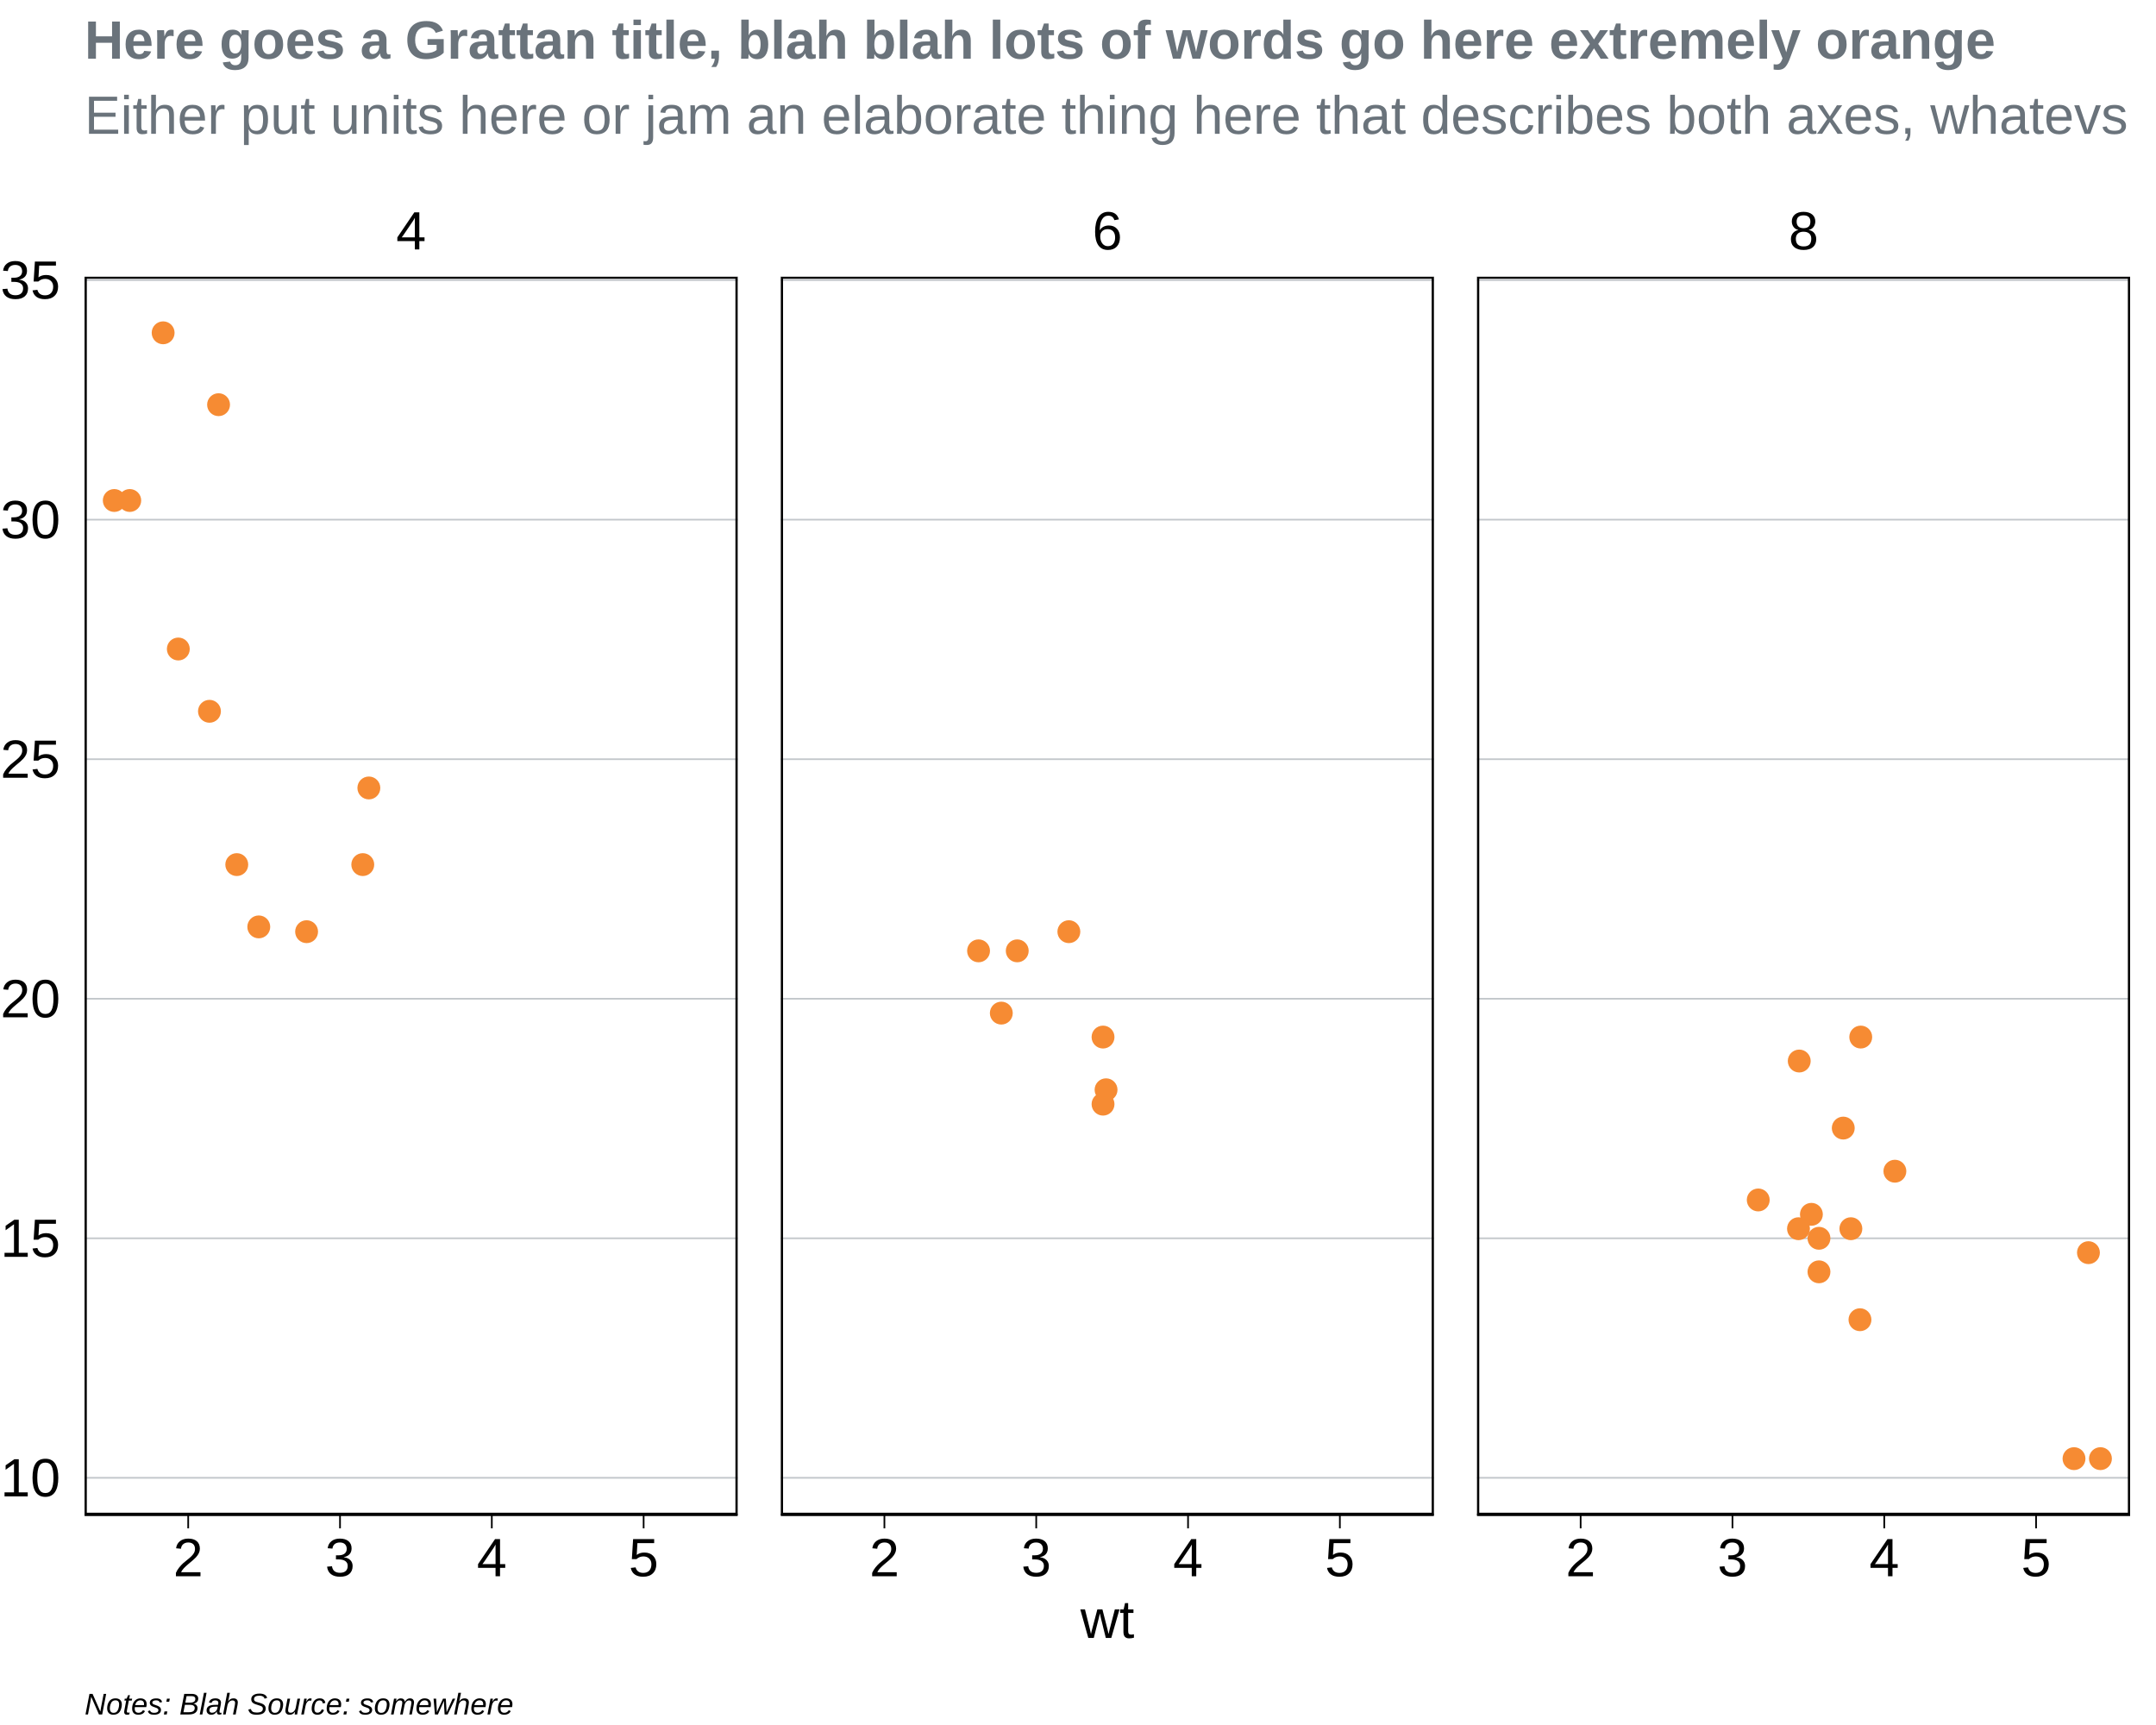
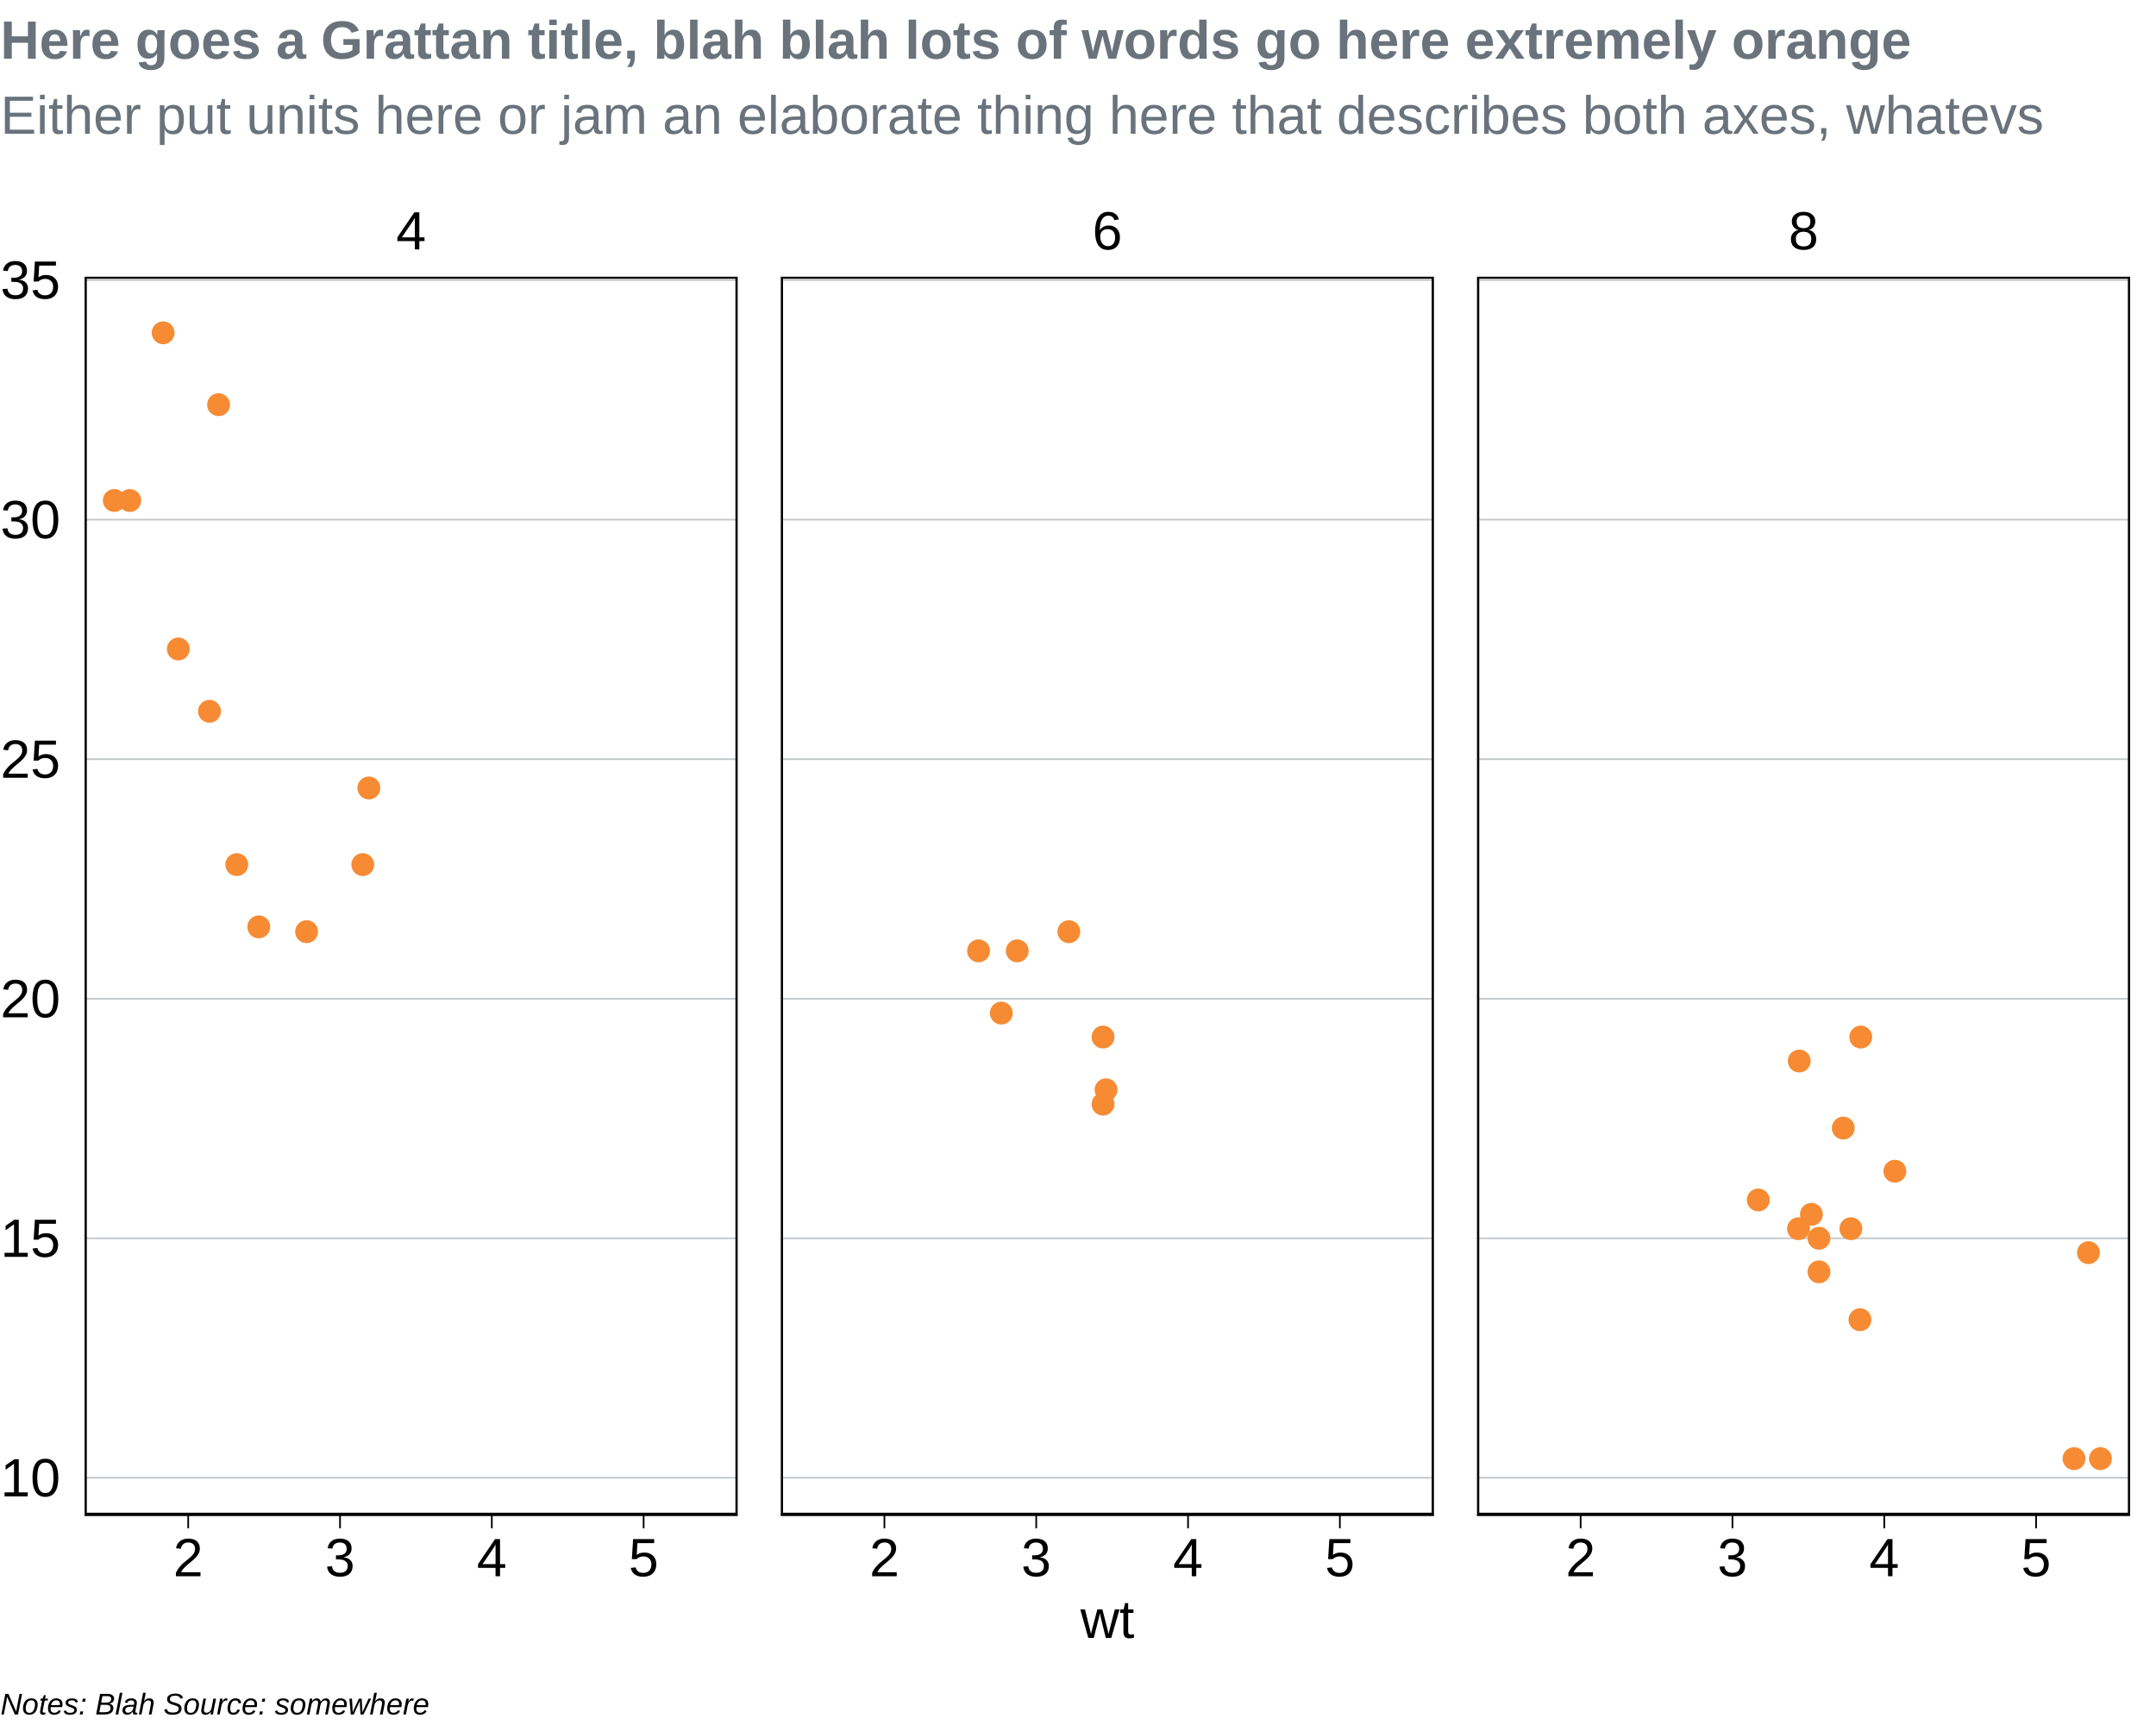
<svg xmlns="http://www.w3.org/2000/svg" viewBox="0 0 720.00 576.00">
  <defs>
    <style type="text/css">
    line, polyline, polygon, path, rect, circle {
      fill: none;
      stroke: #000000;
      stroke-linecap: round;
      stroke-linejoin: round;
      stroke-miterlimit: 10.00;
    }
  </style>
  </defs>
  <rect width="100%" height="100%" style="stroke: none; fill: #FFFFFF;" />
  <rect x="0.00" y="0.00" width="720.00" height="576.00" style="stroke-width: 0.75; stroke: none; fill: #FFFFFF;" />
  <defs>
    <clipPath id="cpMjguMjR8MjQ2LjM1fDUwNS44Nnw5Mi4zNA==">
      <rect x="28.24" y="92.34" width="218.11" height="413.52" />
    </clipPath>
  </defs>
  <rect x="28.24" y="92.34" width="218.11" height="413.52" style="stroke-width: 0.75; stroke: none; fill: #FFFFFF;" clip-path="url(#cpMjguMjR8MjQ2LjM1fDUwNS44Nnw5Mi4zNA==)" />
  <polyline points="28.24,493.46 246.35,493.46 " style="stroke-width: 0.56; stroke: #C3C7CB; stroke-linecap: butt;" clip-path="url(#cpMjguMjR8MjQ2LjM1fDUwNS44Nnw5Mi4zNA==)" />
  <polyline points="28.24,413.48 246.35,413.48 " style="stroke-width: 0.56; stroke: #C3C7CB; stroke-linecap: butt;" clip-path="url(#cpMjguMjR8MjQ2LjM1fDUwNS44Nnw5Mi4zNA==)" />
  <polyline points="28.24,333.49 246.35,333.49 " style="stroke-width: 0.56; stroke: #C3C7CB; stroke-linecap: butt;" clip-path="url(#cpMjguMjR8MjQ2LjM1fDUwNS44Nnw5Mi4zNA==)" />
  <polyline points="28.24,253.51 246.35,253.51 " style="stroke-width: 0.56; stroke: #C3C7CB; stroke-linecap: butt;" clip-path="url(#cpMjguMjR8MjQ2LjM1fDUwNS44Nnw5Mi4zNA==)" />
  <polyline points="28.24,173.52 246.35,173.52 " style="stroke-width: 0.56; stroke: #C3C7CB; stroke-linecap: butt;" clip-path="url(#cpMjguMjR8MjQ2LjM1fDUwNS44Nnw5Mi4zNA==)" />
  <polyline points="28.24,93.54 246.35,93.54 " style="stroke-width: 0.56; stroke: #C3C7CB; stroke-linecap: butt;" clip-path="url(#cpMjguMjR8MjQ2LjM1fDUwNS44Nnw5Mi4zNA==)" />
  <circle cx="79.07" cy="288.70" r="2.60pt" style="stroke-width: 0.71; stroke: #F68B33; fill: #F68B33;" clip-path="url(#cpMjguMjR8MjQ2LjM1fDUwNS44Nnw5Mi4zNA==)" />
  <circle cx="123.18" cy="263.11" r="2.60pt" style="stroke-width: 0.71; stroke: #F68B33; fill: #F68B33;" clip-path="url(#cpMjguMjR8MjQ2LjM1fDUwNS44Nnw5Mi4zNA==)" />
  <circle cx="121.15" cy="288.70" r="2.60pt" style="stroke-width: 0.71; stroke: #F68B33; fill: #F68B33;" clip-path="url(#cpMjguMjR8MjQ2LjM1fDUwNS44Nnw5Mi4zNA==)" />
  <circle cx="72.99" cy="135.13" r="2.60pt" style="stroke-width: 0.71; stroke: #F68B33; fill: #F68B33;" clip-path="url(#cpMjguMjR8MjQ2LjM1fDUwNS44Nnw5Mi4zNA==)" />
  <circle cx="43.33" cy="167.12" r="2.60pt" style="stroke-width: 0.71; stroke: #F68B33; fill: #F68B33;" clip-path="url(#cpMjguMjR8MjQ2LjM1fDUwNS44Nnw5Mi4zNA==)" />
  <circle cx="54.48" cy="111.13" r="2.60pt" style="stroke-width: 0.71; stroke: #F68B33; fill: #F68B33;" clip-path="url(#cpMjguMjR8MjQ2LjM1fDUwNS44Nnw5Mi4zNA==)" />
  <circle cx="86.42" cy="309.50" r="2.60pt" style="stroke-width: 0.71; stroke: #F68B33; fill: #F68B33;" clip-path="url(#cpMjguMjR8MjQ2LjM1fDUwNS44Nnw5Mi4zNA==)" />
  <circle cx="59.55" cy="216.71" r="2.60pt" style="stroke-width: 0.71; stroke: #F68B33; fill: #F68B33;" clip-path="url(#cpMjguMjR8MjQ2LjM1fDUwNS44Nnw5Mi4zNA==)" />
  <circle cx="69.95" cy="237.51" r="2.60pt" style="stroke-width: 0.71; stroke: #F68B33; fill: #F68B33;" clip-path="url(#cpMjguMjR8MjQ2LjM1fDUwNS44Nnw5Mi4zNA==)" />
  <circle cx="38.16" cy="167.12" r="2.60pt" style="stroke-width: 0.71; stroke: #F68B33; fill: #F68B33;" clip-path="url(#cpMjguMjR8MjQ2LjM1fDUwNS44Nnw5Mi4zNA==)" />
  <circle cx="102.39" cy="311.10" r="2.60pt" style="stroke-width: 0.71; stroke: #F68B33; fill: #F68B33;" clip-path="url(#cpMjguMjR8MjQ2LjM1fDUwNS44Nnw5Mi4zNA==)" />
  <rect x="28.24" y="92.34" width="218.11" height="413.52" style="stroke-width: 1.50;" clip-path="url(#cpMjguMjR8MjQ2LjM1fDUwNS44Nnw5Mi4zNA==)" />
  <defs>
    <clipPath id="cpMC4wMHw3MjAuMDB8NTc2LjAwfDAuMDA=">
      <rect x="0.00" y="0.00" width="720.00" height="576.00" />
    </clipPath>
  </defs>
  <defs>
    <clipPath id="cpMjYwLjc1fDQ3OC44NXw1MDUuODZ8OTIuMzQ=">
      <rect x="260.75" y="92.34" width="218.11" height="413.52" />
    </clipPath>
  </defs>
  <rect x="260.75" y="92.34" width="218.11" height="413.52" style="stroke-width: 0.75; stroke: none; fill: #FFFFFF;" clip-path="url(#cpMjYwLjc1fDQ3OC44NXw1MDUuODZ8OTIuMzQ=)" />
  <polyline points="260.75,493.46 478.85,493.46 " style="stroke-width: 0.56; stroke: #C3C7CB; stroke-linecap: butt;" clip-path="url(#cpMjYwLjc1fDQ3OC44NXw1MDUuODZ8OTIuMzQ=)" />
  <polyline points="260.75,413.48 478.85,413.48 " style="stroke-width: 0.56; stroke: #C3C7CB; stroke-linecap: butt;" clip-path="url(#cpMjYwLjc1fDQ3OC44NXw1MDUuODZ8OTIuMzQ=)" />
  <polyline points="260.75,333.49 478.85,333.49 " style="stroke-width: 0.56; stroke: #C3C7CB; stroke-linecap: butt;" clip-path="url(#cpMjYwLjc1fDQ3OC44NXw1MDUuODZ8OTIuMzQ=)" />
  <polyline points="260.75,253.51 478.85,253.51 " style="stroke-width: 0.56; stroke: #C3C7CB; stroke-linecap: butt;" clip-path="url(#cpMjYwLjc1fDQ3OC44NXw1MDUuODZ8OTIuMzQ=)" />
  <polyline points="260.75,173.52 478.85,173.52 " style="stroke-width: 0.56; stroke: #C3C7CB; stroke-linecap: butt;" clip-path="url(#cpMjYwLjc1fDQ3OC44NXw1MDUuODZ8OTIuMzQ=)" />
  <polyline points="260.75,93.54 478.85,93.54 " style="stroke-width: 0.56; stroke: #C3C7CB; stroke-linecap: butt;" clip-path="url(#cpMjYwLjc1fDQ3OC44NXw1MDUuODZ8OTIuMzQ=)" />
  <circle cx="326.79" cy="317.50" r="2.60pt" style="stroke-width: 0.71; stroke: #F68B33; fill: #F68B33;" clip-path="url(#cpMjYwLjc1fDQ3OC44NXw1MDUuODZ8OTIuMzQ=)" />
  <circle cx="339.71" cy="317.50" r="2.60pt" style="stroke-width: 0.71; stroke: #F68B33; fill: #F68B33;" clip-path="url(#cpMjYwLjc1fDQ3OC44NXw1MDUuODZ8OTIuMzQ=)" />
  <circle cx="356.95" cy="311.10" r="2.60pt" style="stroke-width: 0.71; stroke: #F68B33; fill: #F68B33;" clip-path="url(#cpMjYwLjc1fDQ3OC44NXw1MDUuODZ8OTIuMzQ=)" />
  <circle cx="369.37" cy="363.89" r="2.60pt" style="stroke-width: 0.71; stroke: #F68B33; fill: #F68B33;" clip-path="url(#cpMjYwLjc1fDQ3OC44NXw1MDUuODZ8OTIuMzQ=)" />
  <circle cx="368.36" cy="346.29" r="2.60pt" style="stroke-width: 0.71; stroke: #F68B33; fill: #F68B33;" clip-path="url(#cpMjYwLjc1fDQ3OC44NXw1MDUuODZ8OTIuMzQ=)" />
  <circle cx="368.36" cy="368.69" r="2.60pt" style="stroke-width: 0.71; stroke: #F68B33; fill: #F68B33;" clip-path="url(#cpMjYwLjc1fDQ3OC44NXw1MDUuODZ8OTIuMzQ=)" />
  <circle cx="334.39" cy="338.29" r="2.60pt" style="stroke-width: 0.71; stroke: #F68B33; fill: #F68B33;" clip-path="url(#cpMjYwLjc1fDQ3OC44NXw1MDUuODZ8OTIuMzQ=)" />
  <rect x="260.75" y="92.34" width="218.11" height="413.52" style="stroke-width: 1.50;" clip-path="url(#cpMjYwLjc1fDQ3OC44NXw1MDUuODZ8OTIuMzQ=)" />
  <defs>
    <clipPath id="cpMC4wMHw3MjAuMDB8NTc2LjAwfDAuMDA=">
      <rect x="0.00" y="0.00" width="720.00" height="576.00" />
    </clipPath>
  </defs>
  <defs>
    <clipPath id="cpNDkzLjI1fDcxMS4zNnw1MDUuODZ8OTIuMzQ=">
      <rect x="493.25" y="92.34" width="218.11" height="413.52" />
    </clipPath>
  </defs>
  <rect x="493.25" y="92.34" width="218.11" height="413.52" style="stroke-width: 0.75; stroke: none; fill: #FFFFFF;" clip-path="url(#cpNDkzLjI1fDcxMS4zNnw1MDUuODZ8OTIuMzQ=)" />
  <polyline points="493.25,493.46 711.36,493.46 " style="stroke-width: 0.56; stroke: #C3C7CB; stroke-linecap: butt;" clip-path="url(#cpNDkzLjI1fDcxMS4zNnw1MDUuODZ8OTIuMzQ=)" />
  <polyline points="493.25,413.48 711.36,413.48 " style="stroke-width: 0.56; stroke: #C3C7CB; stroke-linecap: butt;" clip-path="url(#cpNDkzLjI1fDcxMS4zNnw1MDUuODZ8OTIuMzQ=)" />
  <polyline points="493.25,333.49 711.36,333.49 " style="stroke-width: 0.56; stroke: #C3C7CB; stroke-linecap: butt;" clip-path="url(#cpNDkzLjI1fDcxMS4zNnw1MDUuODZ8OTIuMzQ=)" />
  <polyline points="493.25,253.51 711.36,253.51 " style="stroke-width: 0.56; stroke: #C3C7CB; stroke-linecap: butt;" clip-path="url(#cpNDkzLjI1fDcxMS4zNnw1MDUuODZ8OTIuMzQ=)" />
  <polyline points="493.25,173.52 711.36,173.52 " style="stroke-width: 0.56; stroke: #C3C7CB; stroke-linecap: butt;" clip-path="url(#cpNDkzLjI1fDcxMS4zNnw1MDUuODZ8OTIuMzQ=)" />
  <polyline points="493.25,93.54 711.36,93.54 " style="stroke-width: 0.56; stroke: #C3C7CB; stroke-linecap: butt;" clip-path="url(#cpNDkzLjI1fDcxMS4zNnw1MDUuODZ8OTIuMzQ=)" />
  <circle cx="600.86" cy="354.29" r="2.60pt" style="stroke-width: 0.71; stroke: #F68B33; fill: #F68B33;" clip-path="url(#cpNDkzLjI1fDcxMS4zNnw1MDUuODZ8OTIuMzQ=)" />
  <circle cx="607.45" cy="424.68" r="2.60pt" style="stroke-width: 0.71; stroke: #F68B33; fill: #F68B33;" clip-path="url(#cpNDkzLjI1fDcxMS4zNnw1MDUuODZ8OTIuMzQ=)" />
  <circle cx="632.80" cy="391.08" r="2.60pt" style="stroke-width: 0.71; stroke: #F68B33; fill: #F68B33;" clip-path="url(#cpNDkzLjI1fDcxMS4zNnw1MDUuODZ8OTIuMzQ=)" />
  <circle cx="615.56" cy="376.68" r="2.60pt" style="stroke-width: 0.71; stroke: #F68B33; fill: #F68B33;" clip-path="url(#cpNDkzLjI1fDcxMS4zNnw1MDUuODZ8OTIuMzQ=)" />
  <circle cx="618.10" cy="410.28" r="2.60pt" style="stroke-width: 0.71; stroke: #F68B33; fill: #F68B33;" clip-path="url(#cpNDkzLjI1fDcxMS4zNnw1MDUuODZ8OTIuMzQ=)" />
  <circle cx="692.62" cy="487.06" r="2.60pt" style="stroke-width: 0.71; stroke: #F68B33; fill: #F68B33;" clip-path="url(#cpNDkzLjI1fDcxMS4zNnw1MDUuODZ8OTIuMzQ=)" />
  <circle cx="701.45" cy="487.06" r="2.60pt" style="stroke-width: 0.71; stroke: #F68B33; fill: #F68B33;" clip-path="url(#cpNDkzLjI1fDcxMS4zNnw1MDUuODZ8OTIuMzQ=)" />
  <circle cx="697.44" cy="418.28" r="2.60pt" style="stroke-width: 0.71; stroke: #F68B33; fill: #F68B33;" clip-path="url(#cpNDkzLjI1fDcxMS4zNnw1MDUuODZ8OTIuMzQ=)" />
  <circle cx="604.92" cy="405.48" r="2.60pt" style="stroke-width: 0.71; stroke: #F68B33; fill: #F68B33;" clip-path="url(#cpNDkzLjI1fDcxMS4zNnw1MDUuODZ8OTIuMzQ=)" />
  <circle cx="600.61" cy="410.28" r="2.60pt" style="stroke-width: 0.71; stroke: #F68B33; fill: #F68B33;" clip-path="url(#cpNDkzLjI1fDcxMS4zNnw1MDUuODZ8OTIuMzQ=)" />
  <circle cx="621.14" cy="440.67" r="2.60pt" style="stroke-width: 0.71; stroke: #F68B33; fill: #F68B33;" clip-path="url(#cpNDkzLjI1fDcxMS4zNnw1MDUuODZ8OTIuMzQ=)" />
  <circle cx="621.40" cy="346.29" r="2.60pt" style="stroke-width: 0.71; stroke: #F68B33; fill: #F68B33;" clip-path="url(#cpNDkzLjI1fDcxMS4zNnw1MDUuODZ8OTIuMzQ=)" />
  <circle cx="587.17" cy="400.68" r="2.60pt" style="stroke-width: 0.71; stroke: #F68B33; fill: #F68B33;" clip-path="url(#cpNDkzLjI1fDcxMS4zNnw1MDUuODZ8OTIuMzQ=)" />
  <circle cx="607.45" cy="413.48" r="2.60pt" style="stroke-width: 0.71; stroke: #F68B33; fill: #F68B33;" clip-path="url(#cpNDkzLjI1fDcxMS4zNnw1MDUuODZ8OTIuMzQ=)" />
  <rect x="493.25" y="92.34" width="218.11" height="413.52" style="stroke-width: 1.50;" clip-path="url(#cpNDkzLjI1fDcxMS4zNnw1MDUuODZ8OTIuMzQ=)" />
  <defs>
    <clipPath id="cpMC4wMHw3MjAuMDB8NTc2LjAwfDAuMDA=">
      <rect x="0.00" y="0.00" width="720.00" height="576.00" />
    </clipPath>
  </defs>
  <defs>
    <clipPath id="cpMjguMjR8MjQ2LjM1fDkyLjM0fDYxLjg3">
      <rect x="28.24" y="61.87" width="218.11" height="30.47" />
    </clipPath>
  </defs>
  <rect x="28.24" y="61.87" width="218.11" height="30.47" style="stroke-width: 0.75; stroke: none; fill: #FFFFFF;" clip-path="url(#cpMjguMjR8MjQ2LjM1fDkyLjM0fDYxLjg3)" />
  <g clip-path="url(#cpMjguMjR8MjQ2LjM1fDkyLjM0fDYxLjg3)">
    <text x="132.29" y="83.30" style="font-size: 18.00px; font-family: Liberation Sans;" textLength="10.02px" lengthAdjust="spacingAndGlyphs">4</text>
  </g>
  <defs>
    <clipPath id="cpMC4wMHw3MjAuMDB8NTc2LjAwfDAuMDA=">
      <rect x="0.00" y="0.00" width="720.00" height="576.00" />
    </clipPath>
  </defs>
  <defs>
    <clipPath id="cpMjYwLjc1fDQ3OC44NXw5Mi4zNHw2MS44Nw==">
      <rect x="260.75" y="61.87" width="218.11" height="30.47" />
    </clipPath>
  </defs>
  <rect x="260.75" y="61.87" width="218.11" height="30.47" style="stroke-width: 0.75; stroke: none; fill: #FFFFFF;" clip-path="url(#cpMjYwLjc1fDQ3OC44NXw5Mi4zNHw2MS44Nw==)" />
  <g clip-path="url(#cpMjYwLjc1fDQ3OC44NXw5Mi4zNHw2MS44Nw==)">
    <text x="364.79" y="83.30" style="font-size: 18.00px; font-family: Liberation Sans;" textLength="10.02px" lengthAdjust="spacingAndGlyphs">6</text>
  </g>
  <defs>
    <clipPath id="cpMC4wMHw3MjAuMDB8NTc2LjAwfDAuMDA=">
      <rect x="0.00" y="0.00" width="720.00" height="576.00" />
    </clipPath>
  </defs>
  <defs>
    <clipPath id="cpNDkzLjI1fDcxMS4zNnw5Mi4zNHw2MS44Nw==">
      <rect x="493.25" y="61.87" width="218.11" height="30.47" />
    </clipPath>
  </defs>
  <rect x="493.25" y="61.87" width="218.11" height="30.47" style="stroke-width: 0.75; stroke: none; fill: #FFFFFF;" clip-path="url(#cpNDkzLjI1fDcxMS4zNnw5Mi4zNHw2MS44Nw==)" />
  <g clip-path="url(#cpNDkzLjI1fDcxMS4zNnw5Mi4zNHw2MS44Nw==)">
    <text x="597.30" y="83.30" style="font-size: 18.00px; font-family: Liberation Sans;" textLength="10.02px" lengthAdjust="spacingAndGlyphs">8</text>
  </g>
  <defs>
    <clipPath id="cpMC4wMHw3MjAuMDB8NTc2LjAwfDAuMDA=">
      <rect x="0.00" y="0.00" width="720.00" height="576.00" />
    </clipPath>
  </defs>
  <polyline points="28.24,505.86 246.35,505.86 " style="stroke-width: 0.75; stroke-linecap: butt;" clip-path="url(#cpMC4wMHw3MjAuMDB8NTc2LjAwfDAuMDA=)" />
  <polyline points="62.85,510.34 62.85,505.86 " style="stroke-width: 0.56; stroke-linecap: butt;" clip-path="url(#cpMC4wMHw3MjAuMDB8NTc2LjAwfDAuMDA=)" />
  <polyline points="113.55,510.34 113.55,505.86 " style="stroke-width: 0.56; stroke-linecap: butt;" clip-path="url(#cpMC4wMHw3MjAuMDB8NTc2LjAwfDAuMDA=)" />
  <polyline points="164.24,510.34 164.24,505.86 " style="stroke-width: 0.56; stroke-linecap: butt;" clip-path="url(#cpMC4wMHw3MjAuMDB8NTc2LjAwfDAuMDA=)" />
  <polyline points="214.94,510.34 214.94,505.86 " style="stroke-width: 0.56; stroke-linecap: butt;" clip-path="url(#cpMC4wMHw3MjAuMDB8NTc2LjAwfDAuMDA=)" />
  <g clip-path="url(#cpMC4wMHw3MjAuMDB8NTc2LjAwfDAuMDA=)">
    <text x="57.84" y="526.32" style="font-size: 18.00px; font-family: Liberation Sans;" textLength="10.02px" lengthAdjust="spacingAndGlyphs">2</text>
  </g>
  <g clip-path="url(#cpMC4wMHw3MjAuMDB8NTc2LjAwfDAuMDA=)">
    <text x="108.54" y="526.32" style="font-size: 18.00px; font-family: Liberation Sans;" textLength="10.02px" lengthAdjust="spacingAndGlyphs">3</text>
  </g>
  <g clip-path="url(#cpMC4wMHw3MjAuMDB8NTc2LjAwfDAuMDA=)">
    <text x="159.24" y="526.32" style="font-size: 18.00px; font-family: Liberation Sans;" textLength="10.02px" lengthAdjust="spacingAndGlyphs">4</text>
  </g>
  <g clip-path="url(#cpMC4wMHw3MjAuMDB8NTc2LjAwfDAuMDA=)">
    <text x="209.93" y="526.32" style="font-size: 18.00px; font-family: Liberation Sans;" textLength="10.02px" lengthAdjust="spacingAndGlyphs">5</text>
  </g>
  <polyline points="260.75,505.86 478.85,505.86 " style="stroke-width: 0.75; stroke-linecap: butt;" clip-path="url(#cpMC4wMHw3MjAuMDB8NTc2LjAwfDAuMDA=)" />
  <polyline points="295.35,510.34 295.35,505.86 " style="stroke-width: 0.56; stroke-linecap: butt;" clip-path="url(#cpMC4wMHw3MjAuMDB8NTc2LjAwfDAuMDA=)" />
  <polyline points="346.05,510.34 346.05,505.86 " style="stroke-width: 0.56; stroke-linecap: butt;" clip-path="url(#cpMC4wMHw3MjAuMDB8NTc2LjAwfDAuMDA=)" />
  <polyline points="396.75,510.34 396.75,505.86 " style="stroke-width: 0.56; stroke-linecap: butt;" clip-path="url(#cpMC4wMHw3MjAuMDB8NTc2LjAwfDAuMDA=)" />
  <polyline points="447.45,510.34 447.45,505.86 " style="stroke-width: 0.56; stroke-linecap: butt;" clip-path="url(#cpMC4wMHw3MjAuMDB8NTc2LjAwfDAuMDA=)" />
  <g clip-path="url(#cpMC4wMHw3MjAuMDB8NTc2LjAwfDAuMDA=)">
    <text x="290.35" y="526.32" style="font-size: 18.00px; font-family: Liberation Sans;" textLength="10.02px" lengthAdjust="spacingAndGlyphs">2</text>
  </g>
  <g clip-path="url(#cpMC4wMHw3MjAuMDB8NTc2LjAwfDAuMDA=)">
    <text x="341.04" y="526.32" style="font-size: 18.00px; font-family: Liberation Sans;" textLength="10.02px" lengthAdjust="spacingAndGlyphs">3</text>
  </g>
  <g clip-path="url(#cpMC4wMHw3MjAuMDB8NTc2LjAwfDAuMDA=)">
    <text x="391.74" y="526.32" style="font-size: 18.00px; font-family: Liberation Sans;" textLength="10.02px" lengthAdjust="spacingAndGlyphs">4</text>
  </g>
  <g clip-path="url(#cpMC4wMHw3MjAuMDB8NTc2LjAwfDAuMDA=)">
    <text x="442.44" y="526.32" style="font-size: 18.00px; font-family: Liberation Sans;" textLength="10.02px" lengthAdjust="spacingAndGlyphs">5</text>
  </g>
  <polyline points="493.25,505.86 711.36,505.86 " style="stroke-width: 0.75; stroke-linecap: butt;" clip-path="url(#cpMC4wMHw3MjAuMDB8NTc2LjAwfDAuMDA=)" />
  <polyline points="527.86,510.34 527.86,505.86 " style="stroke-width: 0.56; stroke-linecap: butt;" clip-path="url(#cpMC4wMHw3MjAuMDB8NTc2LjAwfDAuMDA=)" />
  <polyline points="578.56,510.34 578.56,505.86 " style="stroke-width: 0.56; stroke-linecap: butt;" clip-path="url(#cpMC4wMHw3MjAuMDB8NTc2LjAwfDAuMDA=)" />
  <polyline points="629.25,510.34 629.25,505.86 " style="stroke-width: 0.56; stroke-linecap: butt;" clip-path="url(#cpMC4wMHw3MjAuMDB8NTc2LjAwfDAuMDA=)" />
  <polyline points="679.95,510.34 679.95,505.86 " style="stroke-width: 0.56; stroke-linecap: butt;" clip-path="url(#cpMC4wMHw3MjAuMDB8NTc2LjAwfDAuMDA=)" />
  <g clip-path="url(#cpMC4wMHw3MjAuMDB8NTc2LjAwfDAuMDA=)">
    <text x="522.85" y="526.32" style="font-size: 18.00px; font-family: Liberation Sans;" textLength="10.02px" lengthAdjust="spacingAndGlyphs">2</text>
  </g>
  <g clip-path="url(#cpMC4wMHw3MjAuMDB8NTc2LjAwfDAuMDA=)">
    <text x="573.55" y="526.32" style="font-size: 18.00px; font-family: Liberation Sans;" textLength="10.02px" lengthAdjust="spacingAndGlyphs">3</text>
  </g>
  <g clip-path="url(#cpMC4wMHw3MjAuMDB8NTc2LjAwfDAuMDA=)">
    <text x="624.25" y="526.32" style="font-size: 18.00px; font-family: Liberation Sans;" textLength="10.02px" lengthAdjust="spacingAndGlyphs">4</text>
  </g>
  <g clip-path="url(#cpMC4wMHw3MjAuMDB8NTc2LjAwfDAuMDA=)">
    <text x="674.94" y="526.32" style="font-size: 18.00px; font-family: Liberation Sans;" textLength="10.02px" lengthAdjust="spacingAndGlyphs">5</text>
  </g>
  <g clip-path="url(#cpMC4wMHw3MjAuMDB8NTc2LjAwfDAuMDA=)">
    <text x="0.14" y="499.66" style="font-size: 18.00px; font-family: Liberation Sans;" textLength="20.03px" lengthAdjust="spacingAndGlyphs">10</text>
  </g>
  <g clip-path="url(#cpMC4wMHw3MjAuMDB8NTc2LjAwfDAuMDA=)">
    <text x="0.14" y="419.67" style="font-size: 18.00px; font-family: Liberation Sans;" textLength="20.03px" lengthAdjust="spacingAndGlyphs">15</text>
  </g>
  <g clip-path="url(#cpMC4wMHw3MjAuMDB8NTc2LjAwfDAuMDA=)">
    <text x="0.14" y="339.69" style="font-size: 18.00px; font-family: Liberation Sans;" textLength="20.03px" lengthAdjust="spacingAndGlyphs">20</text>
  </g>
  <g clip-path="url(#cpMC4wMHw3MjAuMDB8NTc2LjAwfDAuMDA=)">
    <text x="0.14" y="259.70" style="font-size: 18.00px; font-family: Liberation Sans;" textLength="20.03px" lengthAdjust="spacingAndGlyphs">25</text>
  </g>
  <g clip-path="url(#cpMC4wMHw3MjAuMDB8NTc2LjAwfDAuMDA=)">
    <text x="0.14" y="179.72" style="font-size: 18.00px; font-family: Liberation Sans;" textLength="20.03px" lengthAdjust="spacingAndGlyphs">30</text>
  </g>
  <g clip-path="url(#cpMC4wMHw3MjAuMDB8NTc2LjAwfDAuMDA=)">
    <text x="0.14" y="99.73" style="font-size: 18.00px; font-family: Liberation Sans;" textLength="20.03px" lengthAdjust="spacingAndGlyphs">35</text>
  </g>
  <g clip-path="url(#cpMC4wMHw3MjAuMDB8NTc2LjAwfDAuMDA=)">
    <text x="360.80" y="546.93" style="font-size: 18.00px; font-family: Liberation Sans;" textLength="18.00px" lengthAdjust="spacingAndGlyphs">wt</text>
  </g>
  <g clip-path="url(#cpMC4wMHw3MjAuMDB8NTc2LjAwfDAuMDA=)">
-     <text x="28.24" y="44.68" style="font-size: 18.00px; fill: #6A737B; font-family: Liberation Sans;" textLength="682.61px" lengthAdjust="spacingAndGlyphs">Either put units here or jam an elaborate thing here that describes both axes, whatevs</text>
-   </g>
-   <g clip-path="url(#cpMC4wMHw3MjAuMDB8NTc2LjAwfDAuMDA=)">
-     <text x="28.24" y="19.59" style="font-size: 18.00px; font-weight: bold; fill: #6A737B; font-family: Liberation Sans;" textLength="638.33px" lengthAdjust="spacingAndGlyphs">Here goes a Grattan title, blah blah lots of words go here extremely orange</text>
-   </g>
-   <g clip-path="url(#cpMC4wMHw3MjAuMDB8NTc2LjAwfDAuMDA=)">
-     <text x="28.24" y="572.48" style="font-size: 9.99px; font-style: italic; font-family: Liberation Sans;" textLength="143.16px" lengthAdjust="spacingAndGlyphs">Notes: Blah Source: somewhere</text>
+     <text x="0.14" y="44.68" style="font-size: 18.00px; fill: #6A737B; font-family: Liberation Sans;" textLength="682.61px" lengthAdjust="spacingAndGlyphs">Either put units here or jam an elaborate thing here that describes both axes, whatevs</text>
+   </g>
+   <g clip-path="url(#cpMC4wMHw3MjAuMDB8NTc2LjAwfDAuMDA=)">
+     <text x="0.14" y="19.59" style="font-size: 18.00px; font-weight: bold; fill: #6A737B; font-family: Liberation Sans;" textLength="638.33px" lengthAdjust="spacingAndGlyphs">Here goes a Grattan title, blah blah lots of words go here extremely orange</text>
+   </g>
+   <g clip-path="url(#cpMC4wMHw3MjAuMDB8NTc2LjAwfDAuMDA=)">
+     <text x="0.14" y="572.48" style="font-size: 9.99px; font-style: italic; font-family: Liberation Sans;" textLength="143.16px" lengthAdjust="spacingAndGlyphs">Notes: Blah Source: somewhere</text>
  </g>
</svg>
